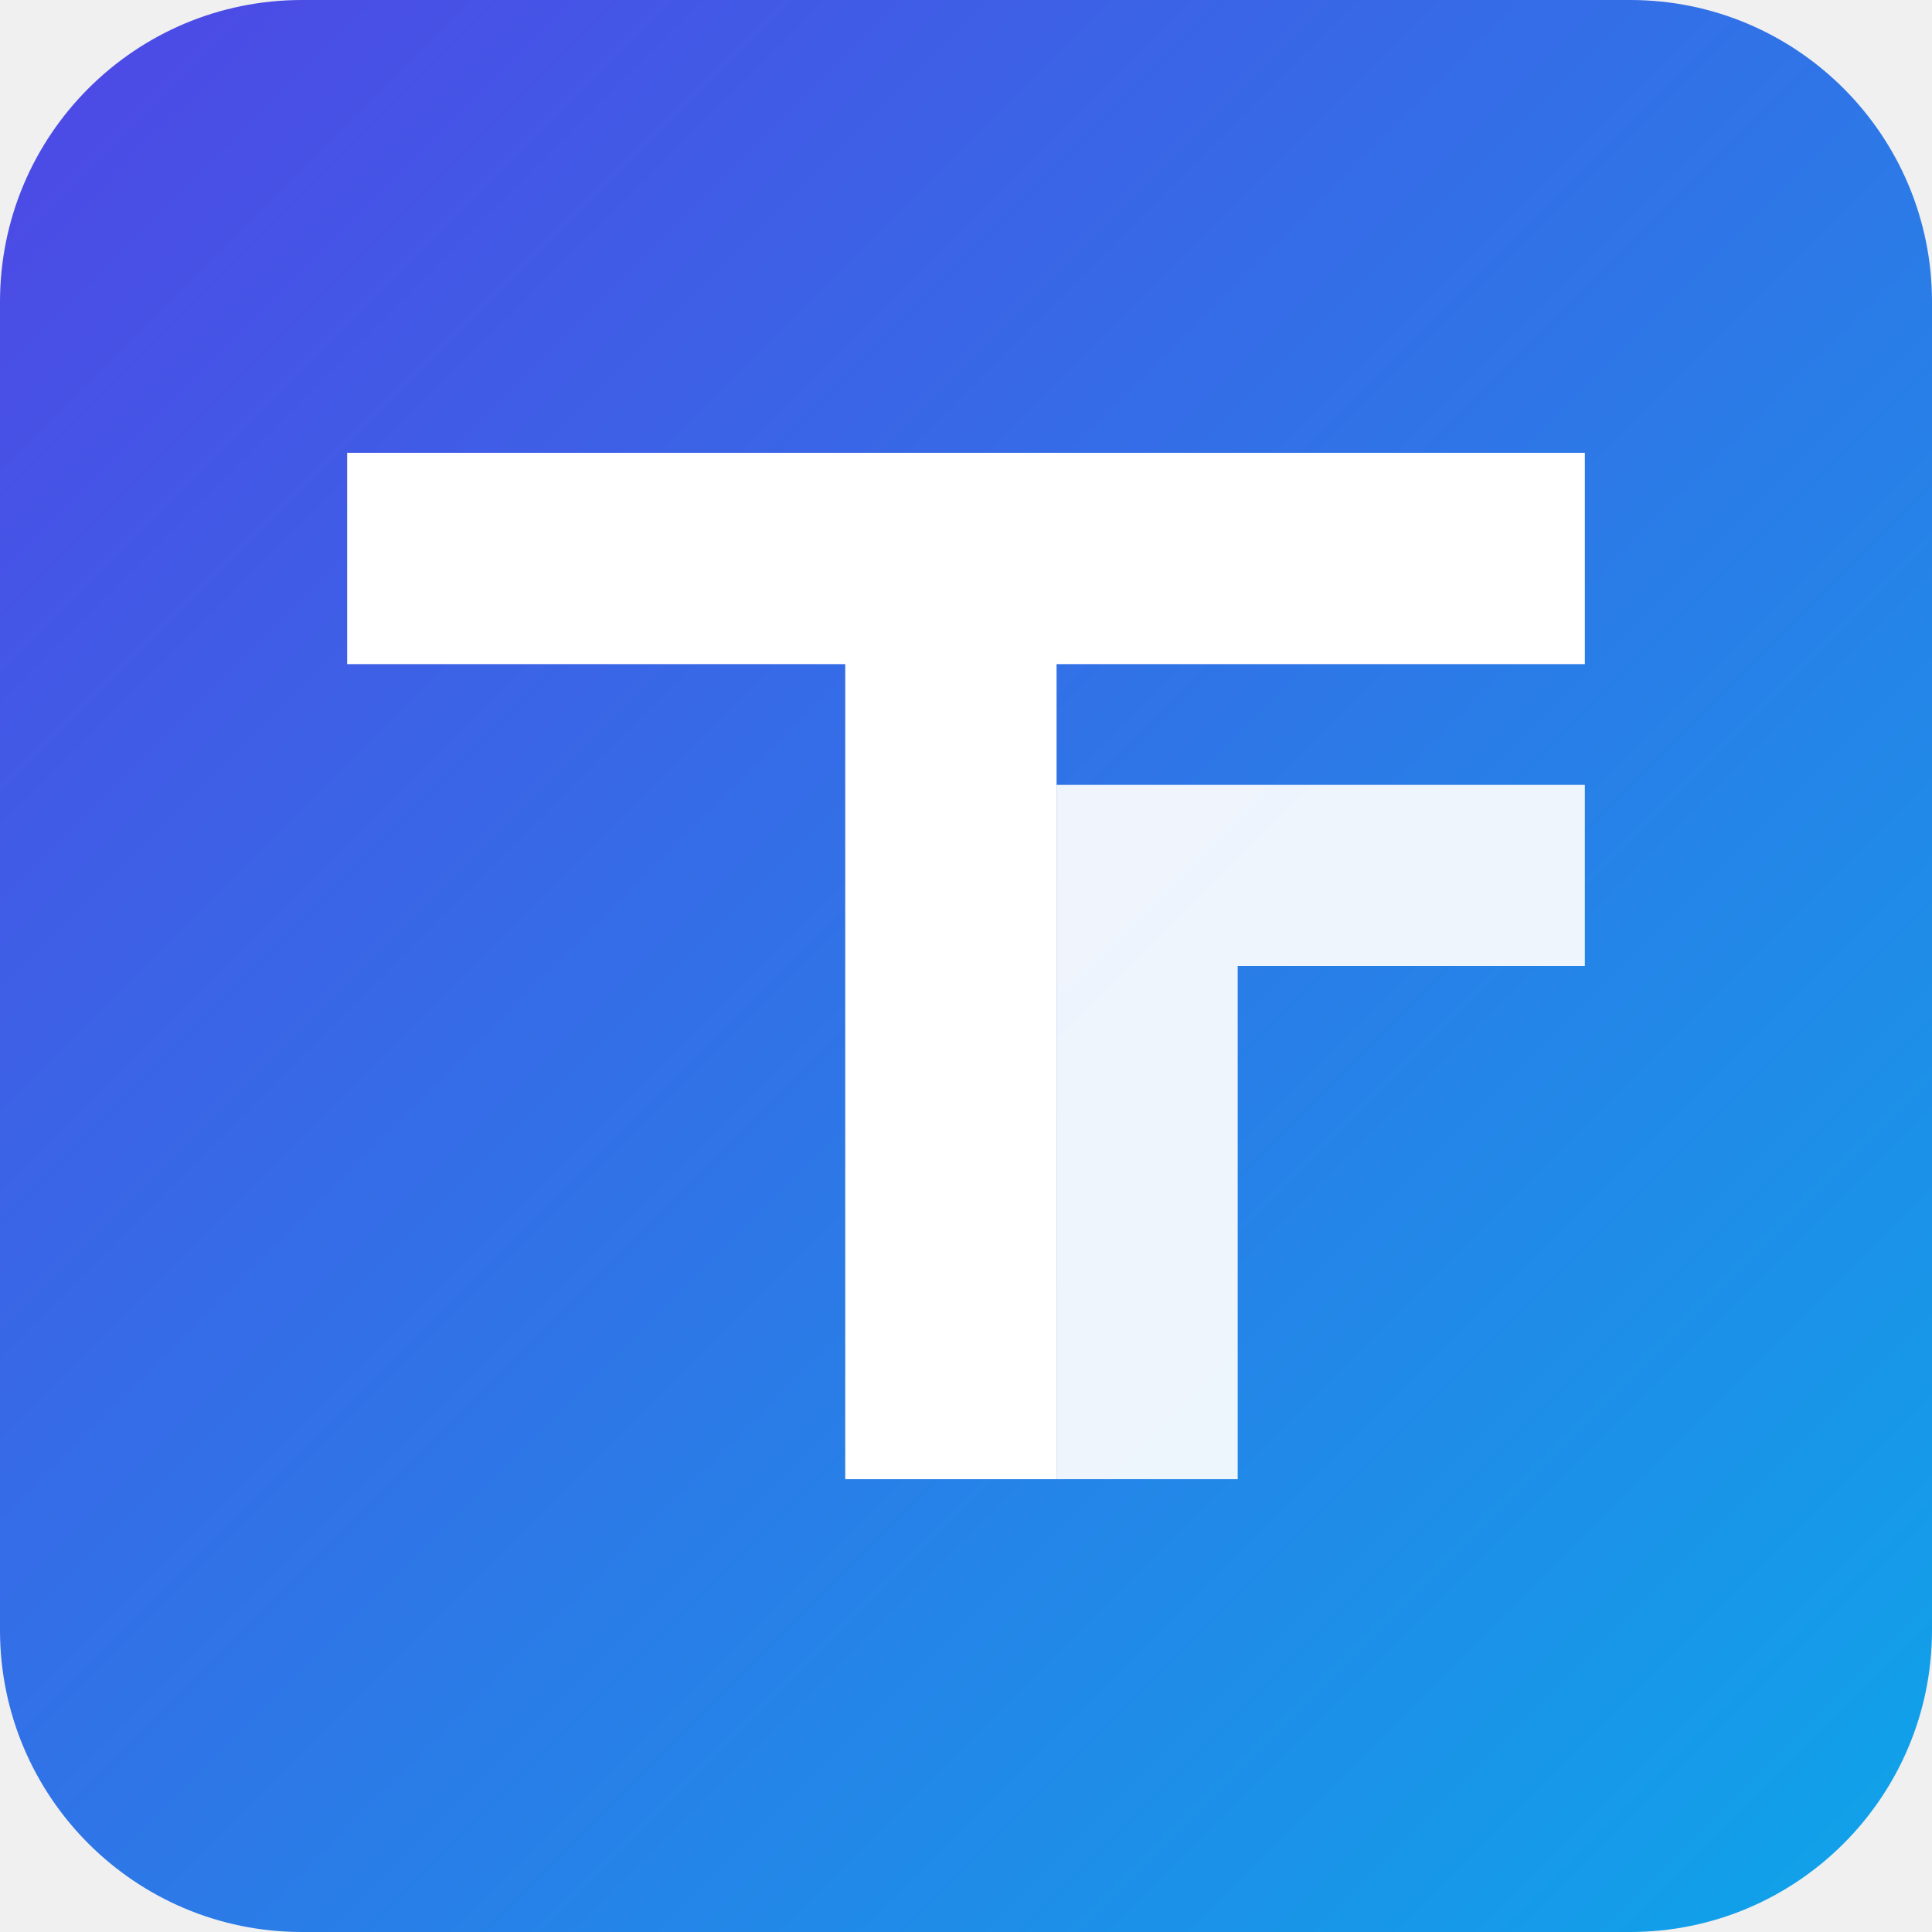
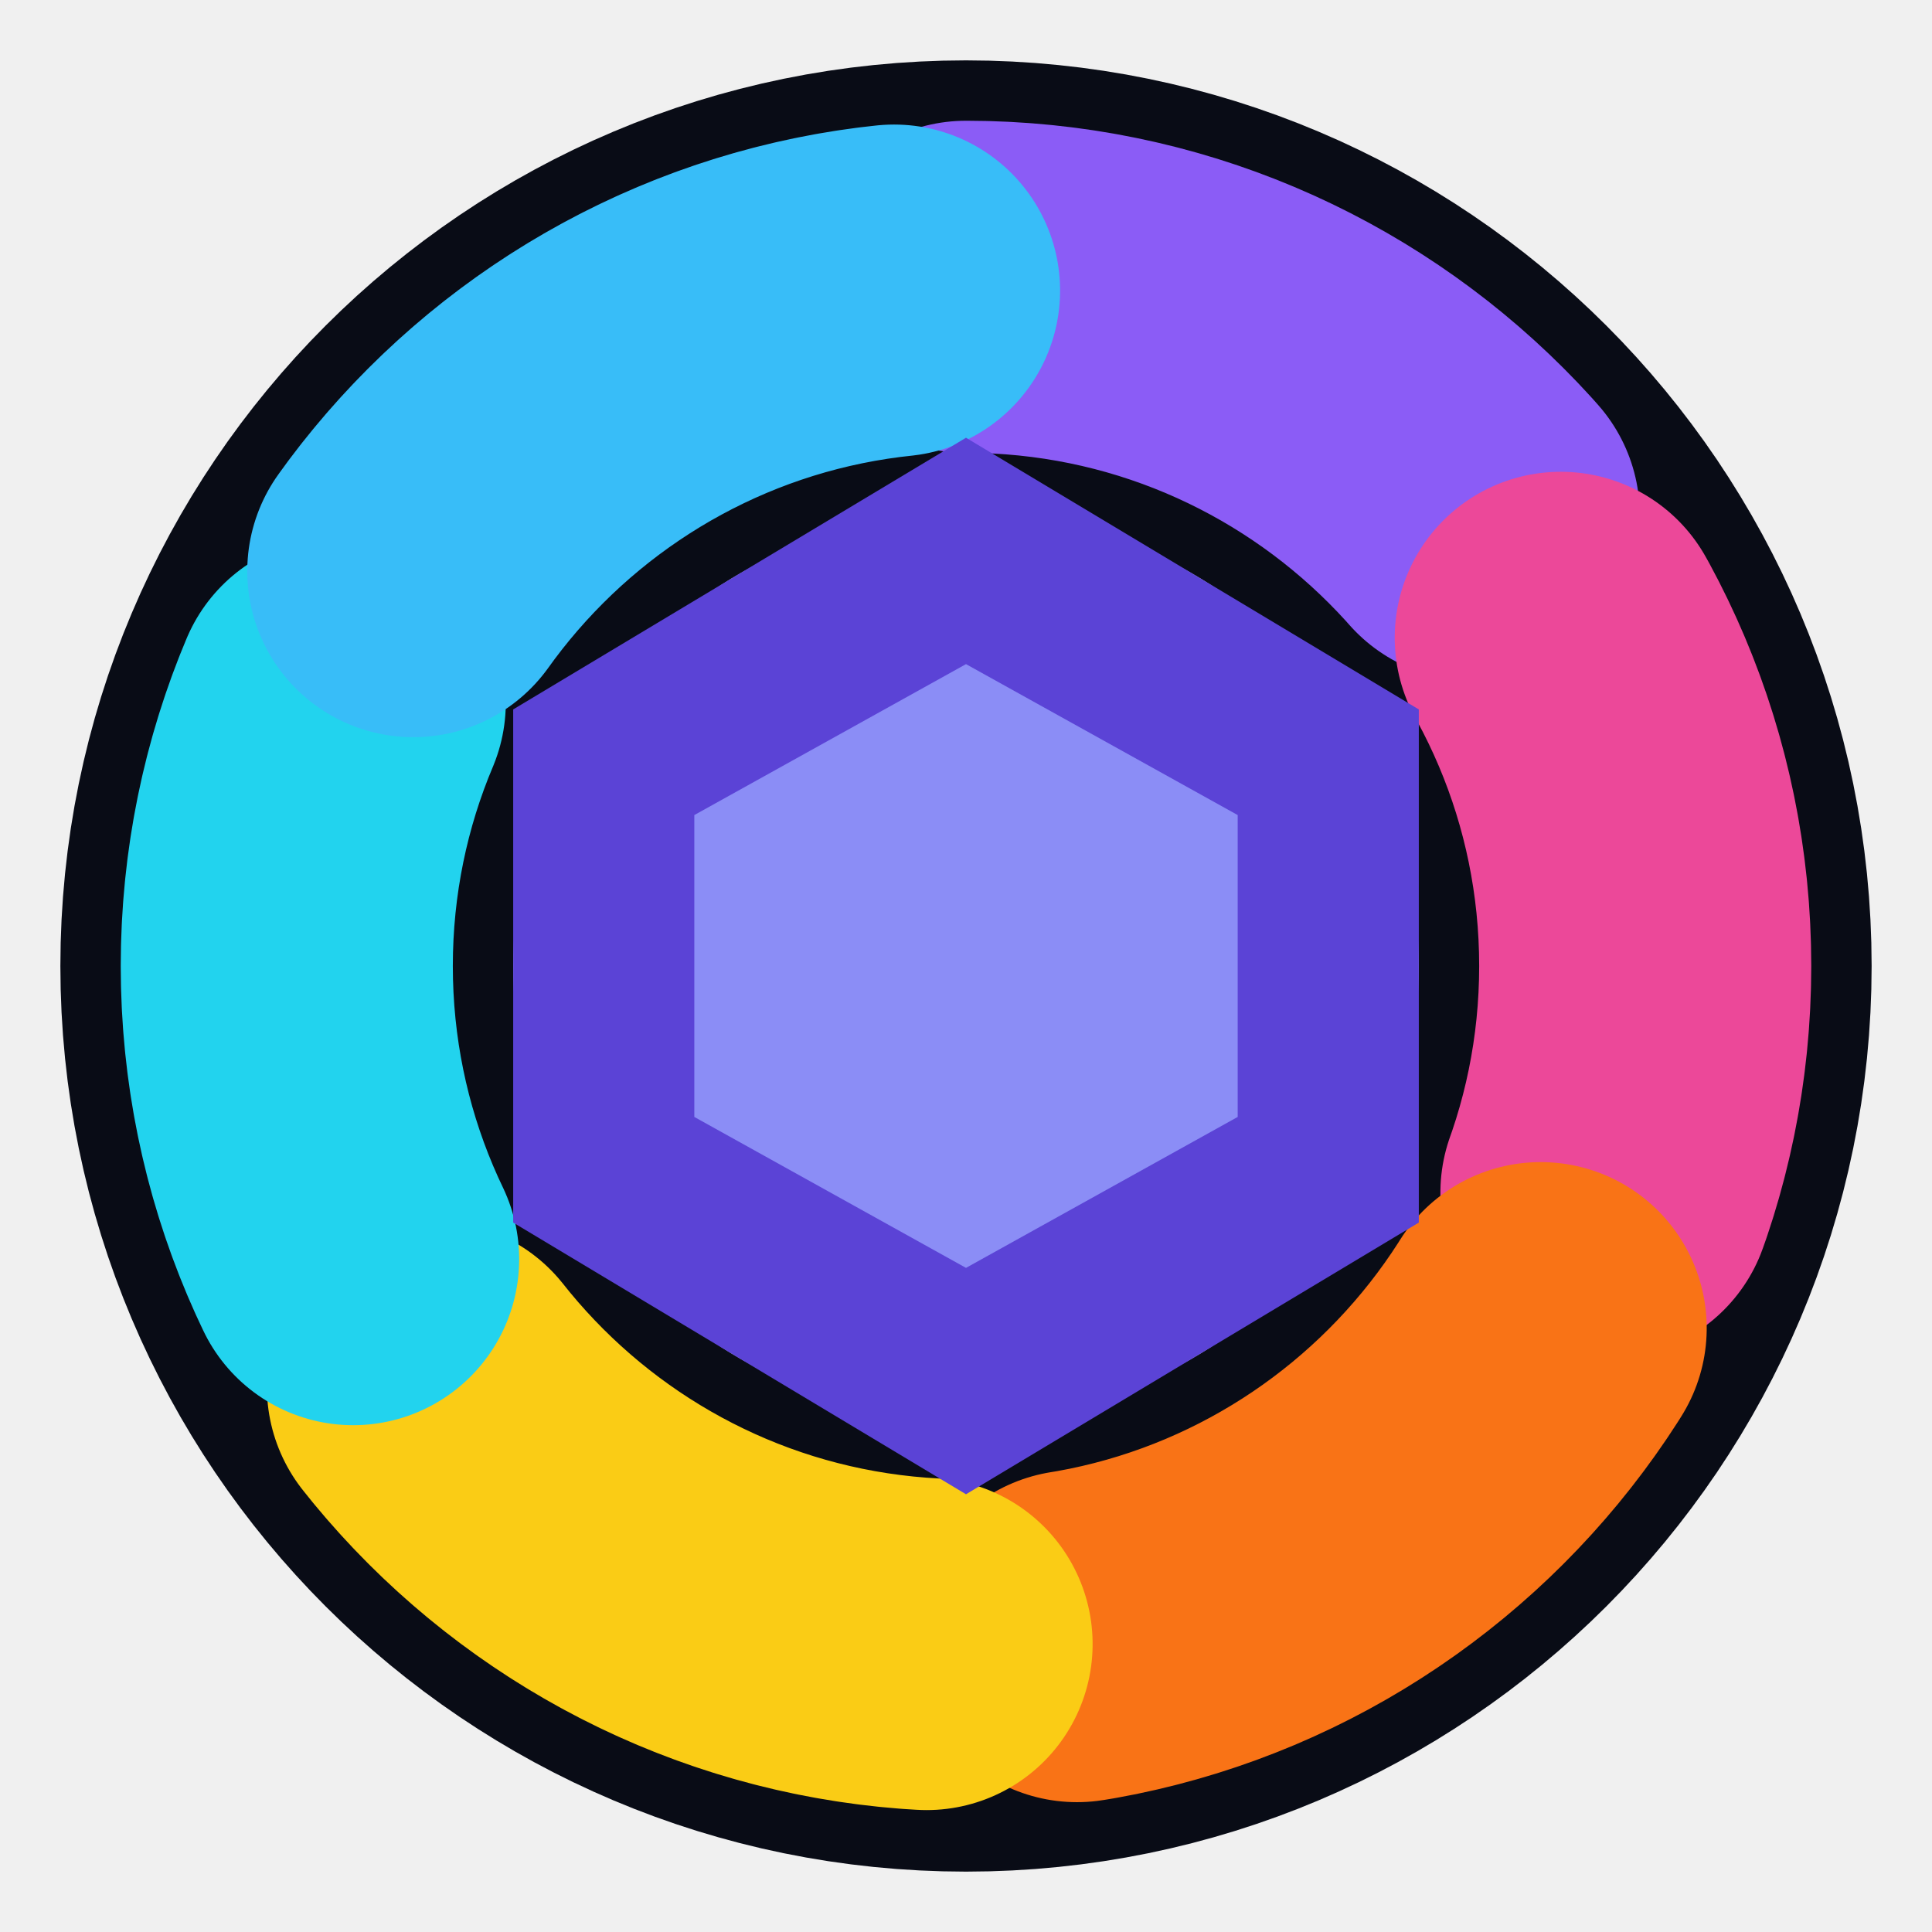
<svg xmlns="http://www.w3.org/2000/svg" viewBox="0 0 128 128" role="img" aria-labelledby="title desc">
-   <defs>
-     <linearGradient id="g" x1="0%" y1="0%" x2="100%" y2="100%">
-       <stop offset="0%" stop-color="#4f46e5" />
-       <stop offset="100%" stop-color="#0ea5e9" />
-     </linearGradient>
-   </defs>
-   <rect width="128" height="128" rx="20" fill="url(#g)" />
-   <path d="M23 30h82v14H70v54H56V44H23V30Z" fill="#fff" />
-   <path d="M70 52h35v12H82v34H70V52Z" fill="#fff" opacity="0.92" />
+   <circle cx="64" cy="64" r="45" fill="none" stroke="#090c16" stroke-width="30" />
+   <circle cx="64" cy="64" r="45" fill="none" stroke="#8b5cf6" stroke-width="22" stroke-linecap="round" stroke-dasharray="38 251" transform="rotate(-90 64 64)" />
+   <circle cx="64" cy="64" r="45" fill="none" stroke="#ec4899" stroke-width="22" stroke-linecap="round" stroke-dasharray="38 251" stroke-dashoffset="-48" transform="rotate(-90 64 64)" />
+   <circle cx="64" cy="64" r="45" fill="none" stroke="#f97316" stroke-width="22" stroke-linecap="round" stroke-dasharray="38 251" stroke-dashoffset="-96" transform="rotate(-90 64 64)" />
+   <circle cx="64" cy="64" r="45" fill="none" stroke="#facc15" stroke-width="22" stroke-linecap="round" stroke-dasharray="38 251" stroke-dashoffset="-144" transform="rotate(-90 64 64)" />
+   <circle cx="64" cy="64" r="45" fill="none" stroke="#22d3ee" stroke-width="22" stroke-linecap="round" stroke-dasharray="38 251" stroke-dashoffset="-192" transform="rotate(-90 64 64)" />
+   <circle cx="64" cy="64" r="45" fill="none" stroke="#38bdf8" stroke-width="22" stroke-linecap="round" stroke-dasharray="38 251" stroke-dashoffset="-240" transform="rotate(-90 64 64)" />
+   <polygon points="64,29 94,47 94,81 64,99 34,81 34,47" fill="#5b43d6" />
+   <polygon points="64,44 82,54 82,74 64,84 46,74 46,54" fill="#8b8df6" />
</svg>
